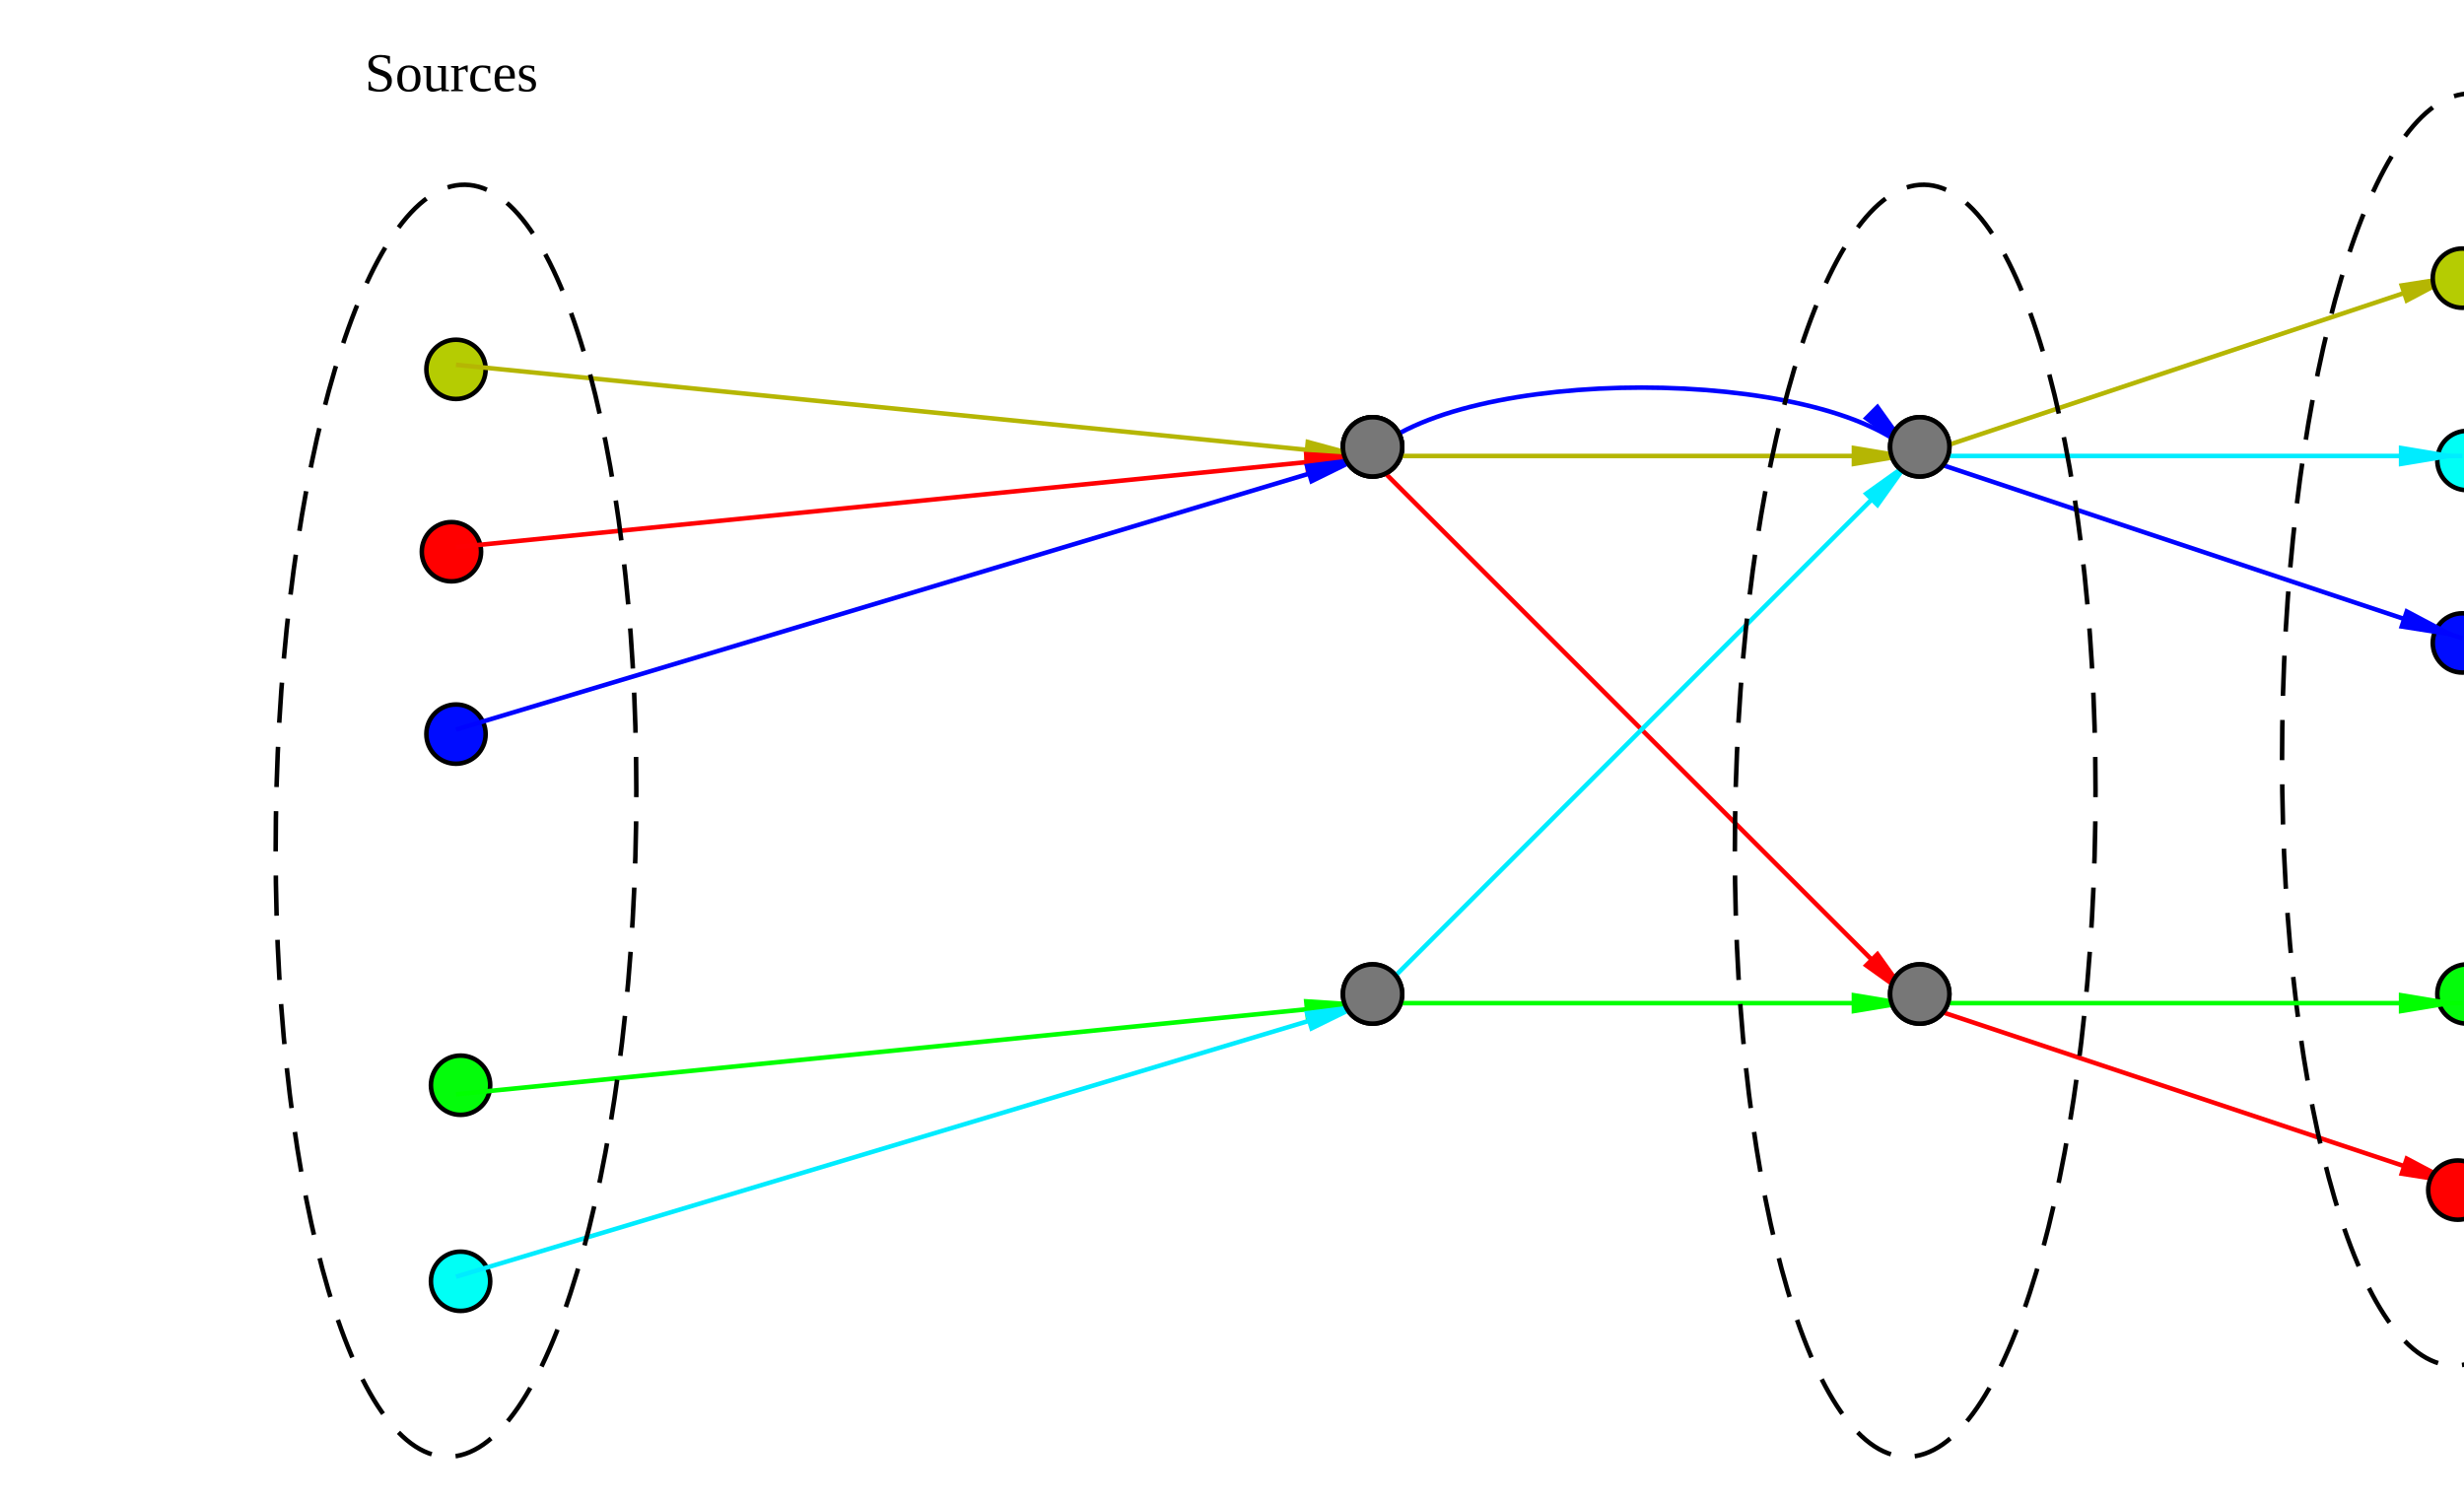
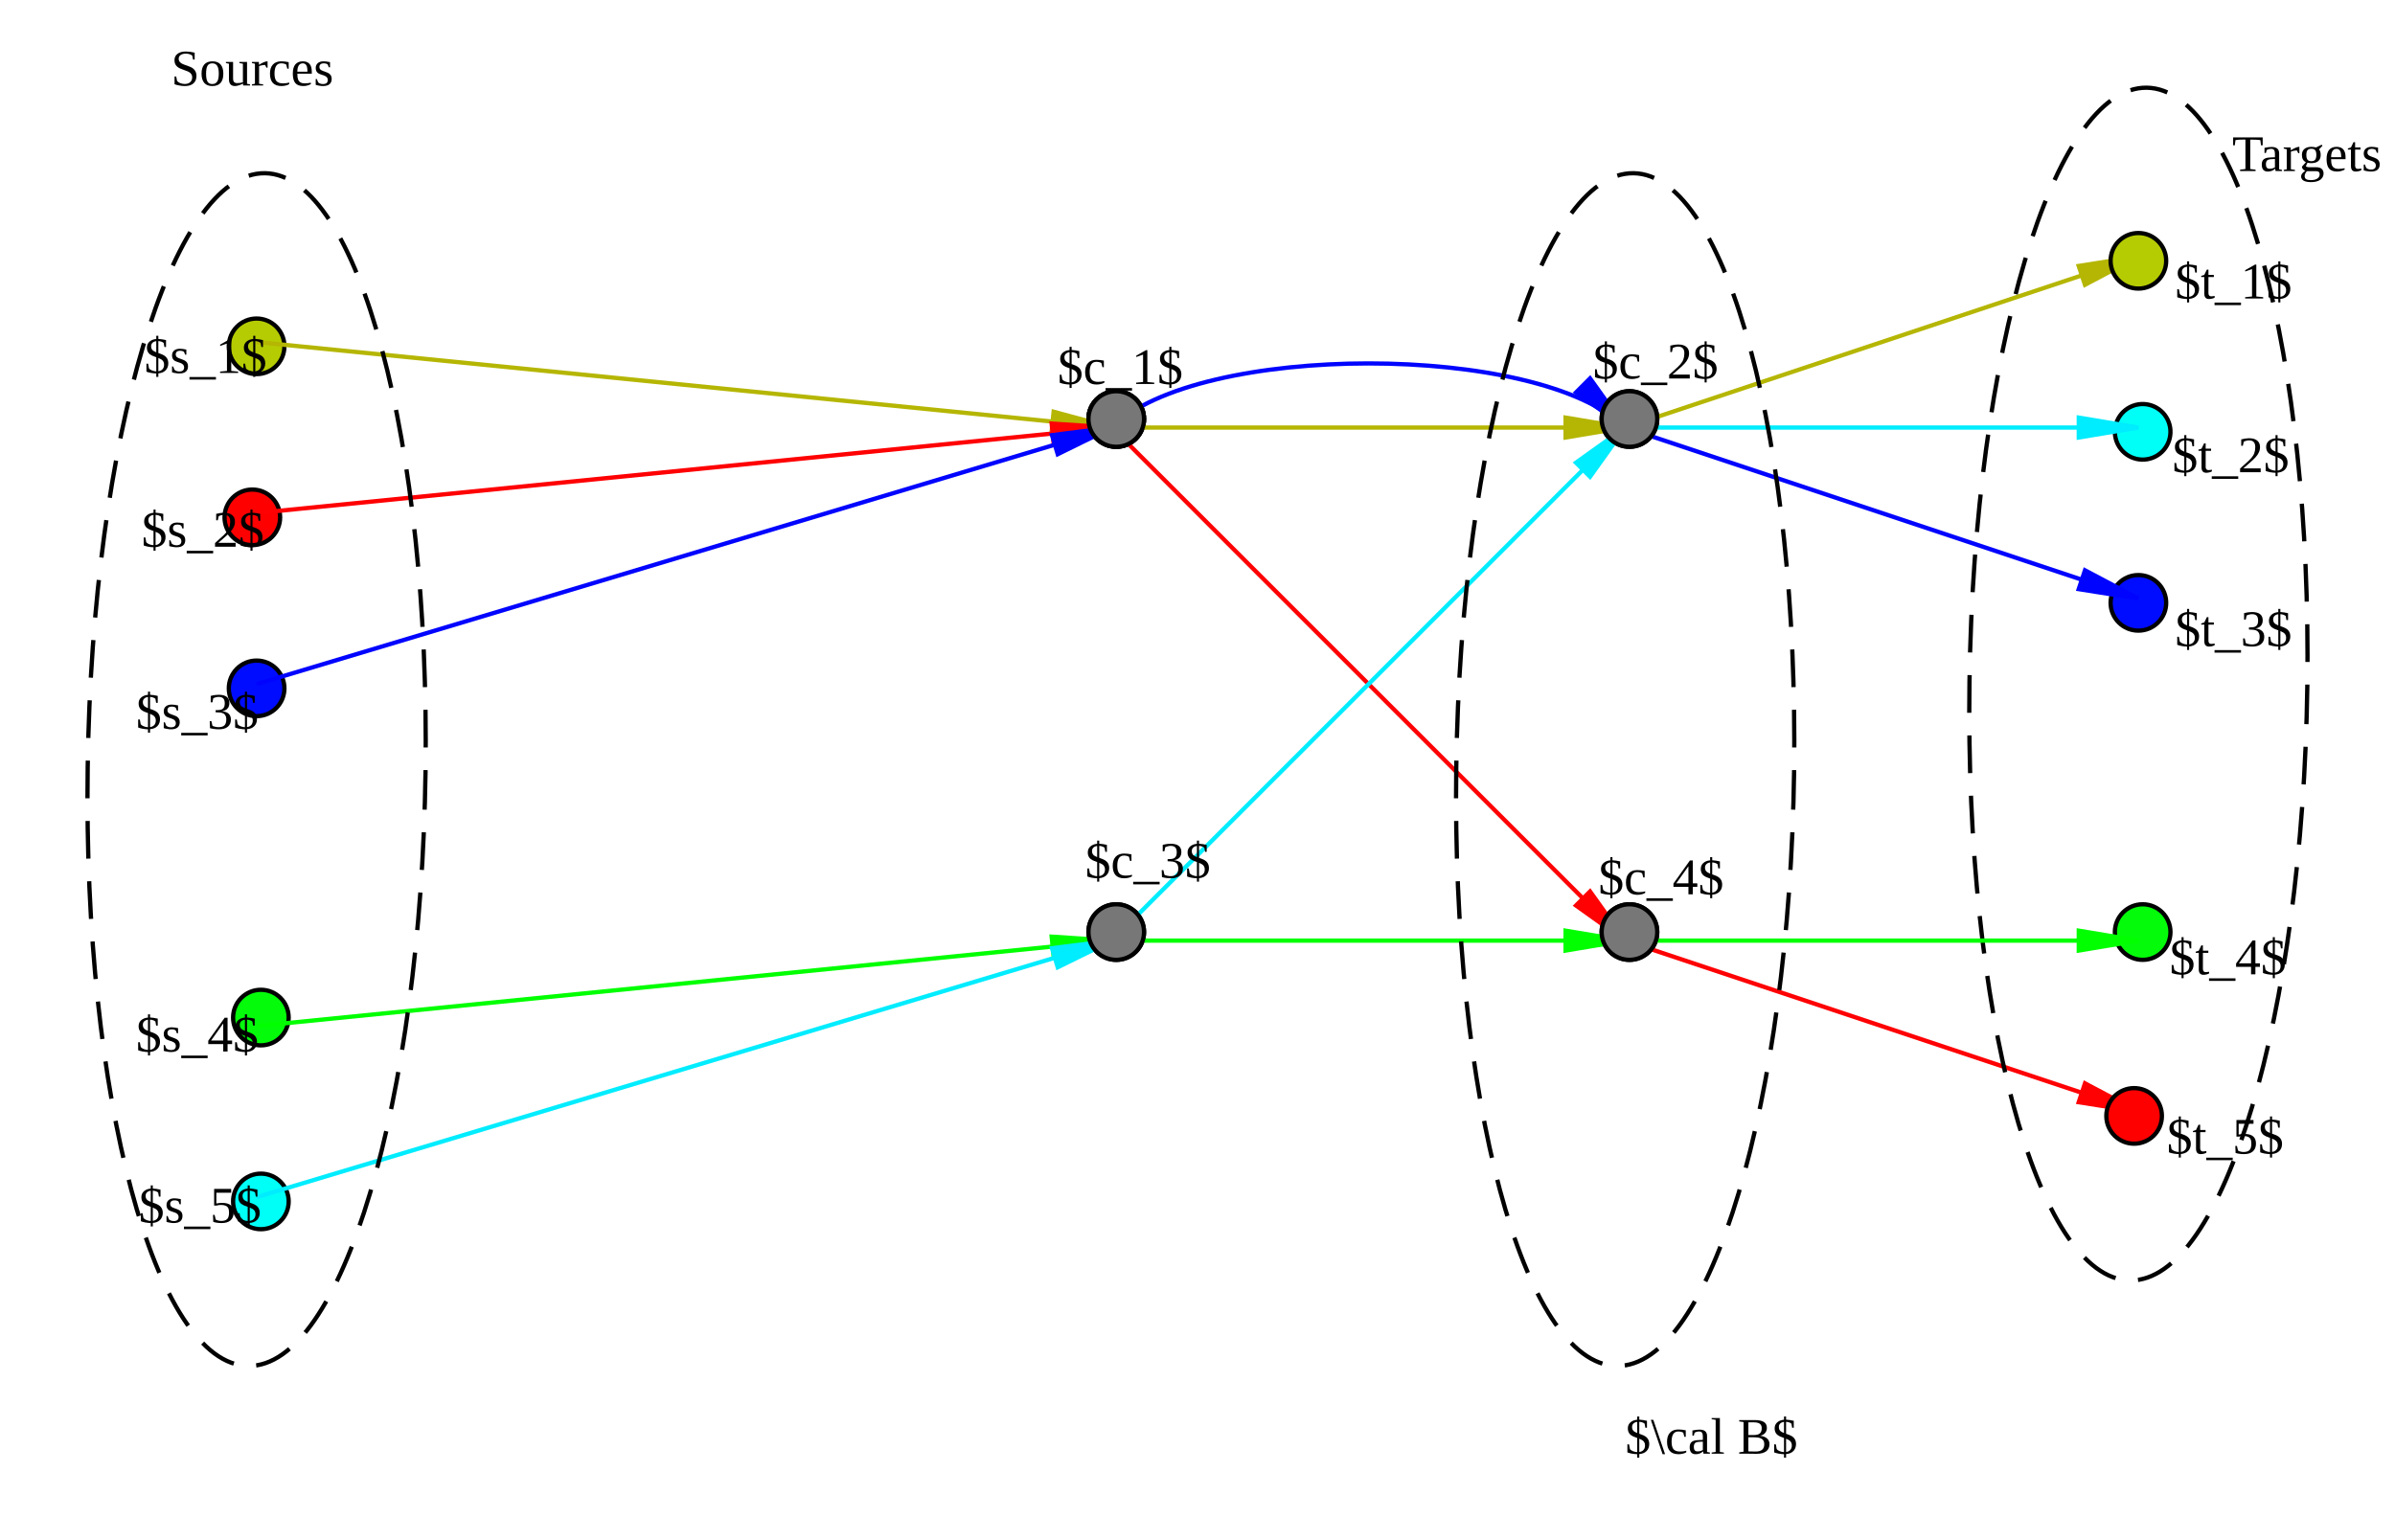
- <svg xmlns="http://www.w3.org/2000/svg" xmlns:ns1="http://latexdraw.sourceforge.net/namespaces/latexdraw" version="1.1" baseProfile="full">
+ <svg xmlns="http://www.w3.org/2000/svg" xmlns:ns1="http://latexdraw.sourceforge.net/namespaces/latexdraw" viewBox="40 0 560 360" version="1.1" baseProfile="full">
  <g>
-     <g ns1:type="circle" id="id131139968">
-       <circle cx="100.0" cy="81.0" r="6.5" ns1:borderPos="outer" stroke-width="1.0" stroke="black" fill="#b5cc02" />
-     </g>
-     <g ns1:type="circle" id="id288015197">
-       <circle cx="99.0" cy="121.0" r="6.5" ns1:borderPos="outer" stroke-width="1.0" stroke="black" fill="red" />
-     </g>
-     <g ns1:type="circle" id="id328424110">
-       <circle cx="100.0" cy="161.0" r="6.5" ns1:borderPos="outer" stroke-width="1.0" stroke="black" fill="#000cff" />
-     </g>
-     <g ns1:type="circle" id="id136318607">
-       <circle cx="101.0" cy="238.0" r="6.5" ns1:borderPos="outer" stroke-width="1.0" stroke="black" fill="#04fc0b" />
-     </g>
-     <g ns1:type="circle" id="id1268055054">
-       <circle cx="101.0" cy="281.0" r="6.5" ns1:borderPos="outer" stroke-width="1.0" stroke="black" fill="#00fff6" />
-     </g>
-     <g ns1:type="circle" id="id881390344">
-       <circle cx="301.0" cy="218.0" r="6.5" ns1:borderPos="outer" stroke-width="1.0" stroke="black" fill="#777777" />
-     </g>
-     <g ns1:type="circle" id="id1175688587">
-       <circle cx="301.0" cy="98.0" r="6.5" ns1:borderPos="outer" stroke-width="1.0" stroke="black" fill="#777777" />
-     </g>
-     <g ns1:type="circle" id="id797821962">
-       <circle cx="421.0" cy="218.0" r="6.5" ns1:borderPos="outer" stroke-width="1.0" stroke="black" fill="#777777" />
-     </g>
-     <g ns1:type="circle" id="id72372507">
-       <circle cx="421.0" cy="98.0" r="6.5" ns1:borderPos="outer" stroke-width="1.0" stroke="black" fill="#777777" />
-     </g>
-     <g ns1:type="circle" id="id963463869">
-       <circle cx="301.0" cy="98.0" r="6.5" ns1:borderPos="outer" stroke-width="1.0" stroke="black" fill="#777777" />
-     </g>
-     <g ns1:type="joinedLines" id="id564986533">
-       <polyline points="100.0,80.0 300.0,100.0 " stroke-width="1.0" stroke="#b5b603" ns1:rotationAngle="0.0" marker-end="url(#arrow1-564986533)" />
-     </g>
-     <g ns1:type="joinedLines" id="id1018386289">
-       <polyline points="300.0,100.0 420.0,100.0 " stroke-width="1.0" stroke="#b5b603" ns1:rotationAngle="0.0" marker-end="url(#arrow1-1018386289)" />
-     </g>
-     <g ns1:type="joinedLines" id="id407770396">
-       <polyline points="420.0,100.0 540.0,60.0 " stroke-width="1.0" stroke="#b5b603" ns1:rotationAngle="0.0" marker-end="url(#arrow1-407770396)" />
-     </g>
-     <g ns1:type="joinedLines" id="id1278842229">
-       <polyline points="100.0,120.0 300.0,100.0 " stroke-width="1.0" stroke="#ff0003" ns1:rotationAngle="0.0" marker-end="url(#arrow1-1278842229)" />
-     </g>
-     <g ns1:type="joinedLines" id="id164162618">
-       <polyline points="300.0,100.0 420.0,220.0 " stroke-width="1.0" stroke="#ff0003" ns1:rotationAngle="0.0" marker-end="url(#arrow1-164162618)" />
-     </g>
-     <g ns1:type="joinedLines" id="id1507931627">
-       <polyline points="420.0,220.0 540.0,260.0 " stroke-width="1.0" stroke="#ff0003" ns1:rotationAngle="0.0" marker-end="url(#arrow1-1507931627)" />
-     </g>
-     <g ns1:type="joinedLines" id="id1091164412">
-       <polyline points="100.0,160.0 300.0,100.0 " stroke-width="1.0" stroke="#0004ff" ns1:rotationAngle="0.0" marker-end="url(#arrow1-1091164412)" />
-     </g>
-     <g ns1:type="bezierCurve" id="id1420649785">
-       <path d="M 300.0 100.0 C 320.0 80.0 400.0 80.0 420.0 100.0 " stroke-width="1.0" stroke="#0004ff" fill="none" ns1:rotationAngle="0.0" marker-end="url(#arrow1-1420649785)" />
-     </g>
-     <g ns1:type="joinedLines" id="id129519824">
-       <polyline points="100.0,240.0 300.0,220.0 " stroke-width="1.0" stroke="#01ff00" ns1:rotationAngle="0.0" marker-end="url(#arrow1-129519824)" />
-     </g>
-     <g ns1:type="joinedLines" id="id124165633">
-       <polyline points="300.0,220.0 420.0,220.0 " stroke-width="1.0" stroke="#01ff00" ns1:rotationAngle="0.0" marker-end="url(#arrow1-124165633)" />
-     </g>
-     <g ns1:type="joinedLines" id="id650603911">
-       <polyline points="100.0,280.0 300.0,220.0 " stroke-width="1.0" stroke="#00ecff" ns1:rotationAngle="0.0" marker-end="url(#arrow1-650603911)" />
-     </g>
-     <g ns1:type="joinedLines" id="id1014139132">
-       <polyline points="300.0,220.0 420.0,100.0 " stroke-width="1.0" stroke="#00ecff" ns1:rotationAngle="0.0" marker-end="url(#arrow1-1014139132)" />
-     </g>
-     <g ns1:type="ellipse" id="id170161209" transform="rotate(360.8058) translate(2.521657 -1.424218)">
-       <ellipse cx="100.0" cy="180.0" rx="39.5" ry="139.5" ns1:borderPos="outer" stroke-width="1.0" stroke="#010101" fill="none" stroke-dasharray="8.819, 5.292" />
-     </g>
-     <g ns1:type="text" id="id635264406" fill="#010101" ns1:position="bl">
+     <g ns1:type="circle" id="id104920959">
+       <circle cx="100.0" cy="81.0" r="6.5" ns1:borderPos="outer" stroke="black" stroke-width="1.0" fill="#b5cc02" />
+     </g>
+     <g ns1:type="circle" id="id1133255913">
+       <circle cx="99.0" cy="121.0" r="6.5" ns1:borderPos="outer" stroke="black" stroke-width="1.0" fill="red" />
+     </g>
+     <g ns1:type="circle" id="id995241276">
+       <circle cx="100.0" cy="161.0" r="6.5" ns1:borderPos="outer" stroke="black" stroke-width="1.0" fill="#000cff" />
+     </g>
+     <g ns1:type="circle" id="id2127433081">
+       <circle cx="101.0" cy="238.0" r="6.5" ns1:borderPos="outer" stroke="black" stroke-width="1.0" fill="#04fc0b" />
+     </g>
+     <g ns1:type="circle" id="id212712462">
+       <circle cx="101.0" cy="281.0" r="6.5" ns1:borderPos="outer" stroke="black" stroke-width="1.0" fill="#00fff6" />
+     </g>
+     <g ns1:type="circle" id="id493969898">
+       <circle cx="301.0" cy="218.0" r="6.5" ns1:borderPos="outer" stroke="black" stroke-width="1.0" fill="#777777" />
+     </g>
+     <g ns1:type="circle" id="id2080031870">
+       <circle cx="301.0" cy="98.0" r="6.5" ns1:borderPos="outer" stroke="black" stroke-width="1.0" fill="#777777" />
+     </g>
+     <g ns1:type="circle" id="id1498201230">
+       <circle cx="421.0" cy="218.0" r="6.5" ns1:borderPos="outer" stroke="black" stroke-width="1.0" fill="#777777" />
+     </g>
+     <g ns1:type="circle" id="id1078808571">
+       <circle cx="421.0" cy="98.0" r="6.5" ns1:borderPos="outer" stroke="black" stroke-width="1.0" fill="#777777" />
+     </g>
+     <g ns1:type="circle" id="id2129623365">
+       <circle cx="301.0" cy="98.0" r="6.5" ns1:borderPos="outer" stroke="black" stroke-width="1.0" fill="#777777" />
+     </g>
+     <g ns1:type="joinedLines" id="id1038843823">
+       <polyline points="100.0,80.0 300.0,100.0 " stroke="#b5b603" stroke-width="1.0" fill="black" ns1:rotationAngle="0.0" marker-end="url(#arrow1-1038843823)" />
+     </g>
+     <g ns1:type="joinedLines" id="id2017887897">
+       <polyline points="300.0,100.0 420.0,100.0 " stroke="#b5b603" stroke-width="1.0" fill="black" ns1:rotationAngle="0.0" marker-end="url(#arrow1-2017887897)" />
+     </g>
+     <g ns1:type="joinedLines" id="id1302292794">
+       <polyline points="420.0,100.0 540.0,60.0 " stroke="#b5b603" stroke-width="1.0" fill="black" ns1:rotationAngle="0.0" marker-end="url(#arrow1-1302292794)" />
+     </g>
+     <g ns1:type="joinedLines" id="id670010622">
+       <polyline points="100.0,120.0 300.0,100.0 " stroke="#ff0003" stroke-width="1.0" fill="black" ns1:rotationAngle="0.0" marker-end="url(#arrow1-670010622)" />
+     </g>
+     <g ns1:type="joinedLines" id="id1506535555">
+       <polyline points="300.0,100.0 420.0,220.0 " stroke="#ff0003" stroke-width="1.0" fill="black" ns1:rotationAngle="0.0" marker-end="url(#arrow1-1506535555)" />
+     </g>
+     <g ns1:type="joinedLines" id="id2065469776">
+       <polyline points="420.0,220.0 540.0,260.0 " stroke="#ff0003" stroke-width="1.0" fill="black" ns1:rotationAngle="0.0" marker-end="url(#arrow1-2065469776)" />
+     </g>
+     <g ns1:type="joinedLines" id="id2083001329">
+       <polyline points="100.0,160.0 300.0,100.0 " stroke="#0004ff" stroke-width="1.0" fill="black" ns1:rotationAngle="0.0" marker-end="url(#arrow1-2083001329)" />
+     </g>
+     <g ns1:type="bezierCurve" id="id1123901018">
+       <path d="M 300.0 100.0 C 320.0 80.0 400.0 80.0 420.0 100.0" stroke="#0004ff" stroke-width="1.0" fill="none" ns1:rotationAngle="0.0" marker-end="url(#arrow1-1123901018)" />
+     </g>
+     <g ns1:type="joinedLines" id="id1127602822">
+       <polyline points="100.0,240.0 300.0,220.0 " stroke="#01ff00" stroke-width="1.0" fill="black" ns1:rotationAngle="0.0" marker-end="url(#arrow1-1127602822)" />
+     </g>
+     <g ns1:type="joinedLines" id="id408445587">
+       <polyline points="300.0,220.0 420.0,220.0 " stroke="#01ff00" stroke-width="1.0" fill="black" ns1:rotationAngle="0.0" marker-end="url(#arrow1-408445587)" />
+     </g>
+     <g ns1:type="joinedLines" id="id51100718">
+       <polyline points="100.0,280.0 300.0,220.0 " stroke="#00ecff" stroke-width="1.0" fill="black" ns1:rotationAngle="0.0" marker-end="url(#arrow1-51100718)" />
+     </g>
+     <g ns1:type="joinedLines" id="id390040069">
+       <polyline points="300.0,220.0 420.0,100.0 " stroke="#00ecff" stroke-width="1.0" fill="black" ns1:rotationAngle="0.0" marker-end="url(#arrow1-390040069)" />
+     </g>
+     <g ns1:type="ellipse" id="id1692817334" transform="rotate(360.8058 0.0 0.0) translate(2.521657 -1.424218)">
+       <ellipse cx="100.0" cy="180" rx="39.5" ry="139.5" ns1:borderPos="outer" stroke="#010101" stroke-width="1.0" fill="none" stroke-dasharray="8.819, 5.292" />
+     </g>
+     <g ns1:type="text" id="id1890670564" fill="#010101" ns1:position="bl">
      <text x="80.0" y="20.0">Sources</text>
    </g>
-     <g ns1:type="text" id="id1832188457" fill="black" ns1:position="bl">
+     <g ns1:type="text" id="id418189789" fill="black" ns1:position="bl">
      <text x="420.0" y="340.0">$\cal B$</text>
    </g>
-     <g ns1:type="circle" id="id1173514843">
-       <circle cx="540.0" cy="61.0" r="6.5" ns1:borderPos="outer" stroke-width="1.0" stroke="black" fill="#b5cc02" />
-     </g>
-     <g ns1:type="circle" id="id1098352914">
-       <circle cx="539.0" cy="261.0" r="6.5" ns1:borderPos="outer" stroke-width="1.0" stroke="black" fill="red" />
-     </g>
-     <g ns1:type="circle" id="id1320075187">
-       <circle cx="540.0" cy="141.0" r="6.5" ns1:borderPos="outer" stroke-width="1.0" stroke="black" fill="#000cff" />
-     </g>
-     <g ns1:type="circle" id="id92907449">
-       <circle cx="541.0" cy="218.0" r="6.5" ns1:borderPos="outer" stroke-width="1.0" stroke="black" fill="#04fc0b" />
-     </g>
-     <g ns1:type="circle" id="id1670792308" transform="rotate(339.1561) translate(-71.34459 185.8899)">
-       <circle cx="541.0" cy="101.0" r="6.5" ns1:borderPos="outer" stroke-width="1.0" stroke="black" fill="#00fff6" />
-     </g>
-     <g ns1:type="ellipse" id="id267449164" transform="rotate(360.8058) translate(2.196856 -7.610468)">
-       <ellipse cx="540.0" cy="160.0" rx="39.5" ry="139.5" ns1:borderPos="outer" stroke-width="1.0" stroke="#010101" fill="none" stroke-dasharray="8.819, 5.292" />
-     </g>
-     <g ns1:type="joinedLines" id="id1471510577">
-       <polyline points="420.0,220.0 540.0,220.0 " stroke-width="1.0" stroke="#01ff00" ns1:rotationAngle="0.0" marker-end="url(#arrow1-1471510577)" />
-     </g>
-     <g ns1:type="joinedLines" id="id2045748897">
-       <polyline points="420.0,100.0 540.0,100.0 " stroke-width="1.0" stroke="#00ecff" ns1:rotationAngle="0.0" marker-end="url(#arrow1-2045748897)" />
-     </g>
-     <g ns1:type="joinedLines" id="id1669395877">
-       <polyline points="420.0,100.0 540.0,140.0 " stroke-width="1.0" stroke="#0004ff" ns1:rotationAngle="0.0" marker-end="url(#arrow1-1669395877)" />
-     </g>
-     <g ns1:type="circle" id="id1645587656">
-       <circle cx="301.0" cy="98.0" r="6.5" ns1:borderPos="outer" stroke-width="1.0" stroke="black" fill="#777777" />
-     </g>
-     <g ns1:type="circle" id="id1339283099">
-       <circle cx="301.0" cy="218.0" r="6.5" ns1:borderPos="outer" stroke-width="1.0" stroke="black" fill="#777777" />
-     </g>
-     <g ns1:type="circle" id="id1761235552">
-       <circle cx="421.0" cy="218.0" r="6.5" ns1:borderPos="outer" stroke-width="1.0" stroke="black" fill="#777777" />
-     </g>
-     <g ns1:type="circle" id="id1293949483">
-       <circle cx="421.0" cy="98.0" r="6.5" ns1:borderPos="outer" stroke-width="1.0" stroke="black" fill="#777777" />
-     </g>
-     <g ns1:type="ellipse" id="id1139396651" transform="rotate(360.8058) translate(2.490008 -5.924748)">
-       <ellipse cx="420.0" cy="180.0" rx="39.5" ry="139.5" ns1:borderPos="outer" stroke-width="1.0" stroke="#010101" fill="none" stroke-dasharray="8.819, 5.292" />
-     </g>
-     <g ns1:type="text" id="id209654114" fill="black" ns1:position="bl">
+     <g ns1:type="circle" id="id1396122931">
+       <circle cx="540.0" cy="61.0" r="6.5" ns1:borderPos="outer" stroke="black" stroke-width="1.0" fill="#b5cc02" />
+     </g>
+     <g ns1:type="circle" id="id245580983">
+       <circle cx="539.0" cy="261.0" r="6.5" ns1:borderPos="outer" stroke="black" stroke-width="1.0" fill="red" />
+     </g>
+     <g ns1:type="circle" id="id1760458991">
+       <circle cx="540.0" cy="141.0" r="6.5" ns1:borderPos="outer" stroke="black" stroke-width="1.0" fill="#000cff" />
+     </g>
+     <g ns1:type="circle" id="id1132582795">
+       <circle cx="541.0" cy="218.0" r="6.5" ns1:borderPos="outer" stroke="black" stroke-width="1.0" fill="#04fc0b" />
+     </g>
+     <g ns1:type="circle" id="id387751321" transform="rotate(339.1561 0.0 0.0) translate(-71.34459 185.8899)">
+       <circle cx="541.0" cy="101.0" r="6.5" ns1:borderPos="outer" stroke="black" stroke-width="1.0" fill="#00fff6" />
+     </g>
+     <g ns1:type="ellipse" id="id1013731464" transform="rotate(360.8058 0.0 0.0) translate(2.196856 -7.610468)">
+       <ellipse cx="540" cy="160.0" rx="39.5" ry="139.5" ns1:borderPos="outer" stroke="#010101" stroke-width="1.0" fill="none" stroke-dasharray="8.819, 5.292" />
+     </g>
+     <g ns1:type="joinedLines" id="id806191976">
+       <polyline points="420.0,220.0 540.0,220.0 " stroke="#01ff00" stroke-width="1.0" fill="black" ns1:rotationAngle="0.0" marker-end="url(#arrow1-806191976)" />
+     </g>
+     <g ns1:type="joinedLines" id="id731051543">
+       <polyline points="420.0,100.0 540.0,100.0 " stroke="#00ecff" stroke-width="1.0" fill="black" ns1:rotationAngle="0.0" marker-end="url(#arrow1-731051543)" />
+     </g>
+     <g ns1:type="joinedLines" id="id1088537804">
+       <polyline points="420.0,100.0 540.0,140.0 " stroke="#0004ff" stroke-width="1.0" fill="black" ns1:rotationAngle="0.0" marker-end="url(#arrow1-1088537804)" />
+     </g>
+     <g ns1:type="circle" id="id1541959201">
+       <circle cx="301.0" cy="98.0" r="6.5" ns1:borderPos="outer" stroke="black" stroke-width="1.0" fill="#777777" />
+     </g>
+     <g ns1:type="circle" id="id1473102304">
+       <circle cx="301.0" cy="218.0" r="6.5" ns1:borderPos="outer" stroke="black" stroke-width="1.0" fill="#777777" />
+     </g>
+     <g ns1:type="circle" id="id2104232038">
+       <circle cx="421.0" cy="218.0" r="6.5" ns1:borderPos="outer" stroke="black" stroke-width="1.0" fill="#777777" />
+     </g>
+     <g ns1:type="circle" id="id389780055">
+       <circle cx="421.0" cy="98.0" r="6.5" ns1:borderPos="outer" stroke="black" stroke-width="1.0" fill="#777777" />
+     </g>
+     <g ns1:type="ellipse" id="id1437932624" transform="rotate(360.8058 0.0 0.0) translate(2.490008 -5.924748)">
+       <ellipse cx="420" cy="180" rx="39.5" ry="139.5" ns1:borderPos="outer" stroke="#010101" stroke-width="1.0" fill="none" stroke-dasharray="8.819, 5.292" />
+     </g>
+     <g ns1:type="text" id="id1593468990" fill="black" ns1:position="bl">
      <text x="561.935" y="40.0">Targets</text>
+     </g>
+     <g ns1:type="text" id="id1295846260" fill="black" ns1:position="bl">
+       <text x="73.726" y="87.23">$s_1$</text>
+     </g>
+     <g ns1:type="text" id="id1645812079" fill="black" ns1:position="bl">
+       <text x="73.081" y="127.875">$s_2$</text>
+     </g>
+     <g ns1:type="text" id="id1029216151" fill="black" ns1:position="bl">
+       <text x="71.79" y="170.456">$s_3$</text>
+     </g>
+     <g ns1:type="text" id="id1373908647" fill="black" ns1:position="bl">
+       <text x="71.79" y="245.94">$s_4$</text>
+     </g>
+     <g ns1:type="text" id="id1082869980" fill="black" ns1:position="bl">
+       <text x="72.435" y="285.94">$s_5$</text>
+     </g>
+     <g ns1:type="text" id="id1624261688" fill="black" ns1:position="bl">
+       <text x="548.565" y="69.81">$t_1$</text>
+     </g>
+     <g ns1:type="text" id="id1739037241" fill="black" ns1:position="bl">
+       <text x="547.919" y="110.456">$t_2$</text>
+     </g>
+     <g ns1:type="text" id="id2108980773" fill="black" ns1:position="bl">
+       <text x="548.565" y="151.101">$t_3$</text>
+     </g>
+     <g ns1:type="text" id="id1178413015" fill="black" ns1:position="bl">
+       <text x="547.274" y="227.875">$t_4$</text>
+     </g>
+     <g ns1:type="text" id="id1344266434" fill="black" ns1:position="bl">
+       <text x="546.629" y="269.81">$t_5$</text>
+     </g>
+     <g ns1:type="text" id="id182323004" fill="black" ns1:position="bl">
+       <text x="287.274" y="89.81">$c_1$</text>
+     </g>
+     <g ns1:type="text" id="id368019524" fill="black" ns1:position="bl">
+       <text x="413.726" y="209.165">$c_4$</text>
+     </g>
+     <g ns1:type="text" id="id1330566703" fill="black" ns1:position="bl">
+       <text x="293.726" y="205.294">$c_3$</text>
+     </g>
+     <g ns1:type="text" id="id1266887569" fill="black" ns1:position="bl">
+       <text x="412.435" y="88.52">$c_2$</text>
    </g>
  </g>
  <defs>
-     <marker overflow="visible" orient="auto" id="arrow1-564986533">
-       <path d="M 0.0 0.0 L -13.938 2.323 L -13.938 0.0 L -13.938 -2.323 z " ns1:arrSizeNum="2.0" fill="#b5b603" />
-     </marker>
-     <marker overflow="visible" orient="auto" id="arrow1-1018386289">
-       <path d="M 0.0 0.0 L -13.938 2.323 L -13.938 0.0 L -13.938 -2.323 z " ns1:arrSizeNum="2.0" fill="#b5b603" />
-     </marker>
-     <marker overflow="visible" orient="auto" id="arrow1-407770396">
-       <path d="M 0.0 0.0 L -13.938 2.323 L -13.938 0.0 L -13.938 -2.323 z " ns1:arrSizeNum="2.0" fill="#b5b603" />
-     </marker>
-     <marker overflow="visible" orient="auto" id="arrow1-1278842229">
-       <path d="M 0.0 0.0 L -13.938 2.323 L -13.938 0.0 L -13.938 -2.323 z " ns1:arrSizeNum="2.0" fill="#ff0003" />
-     </marker>
-     <marker overflow="visible" orient="auto" id="arrow1-164162618">
-       <path d="M 0.0 0.0 L -13.938 2.323 L -13.938 0.0 L -13.938 -2.323 z " ns1:arrSizeNum="2.0" fill="#ff0003" />
-     </marker>
-     <marker overflow="visible" orient="auto" id="arrow1-1507931627">
-       <path d="M 0.0 0.0 L -13.938 2.323 L -13.938 0.0 L -13.938 -2.323 z " ns1:arrSizeNum="2.0" fill="#ff0003" />
-     </marker>
-     <marker overflow="visible" orient="auto" id="arrow1-1091164412">
-       <path d="M 0.0 0.0 L -13.938 2.323 L -13.938 0.0 L -13.938 -2.323 z " ns1:arrSizeNum="2.0" fill="#0004ff" />
-     </marker>
-     <marker overflow="visible" orient="auto" id="arrow1-1420649785">
-       <path d="M 0.0 0.0 L -13.938 2.323 L -13.938 0.0 L -13.938 -2.323 z " ns1:arrSizeNum="2.0" fill="#0004ff" />
-     </marker>
-     <marker overflow="visible" orient="auto" id="arrow1-129519824">
-       <path d="M 0.0 0.0 L -13.938 2.323 L -13.938 0.0 L -13.938 -2.323 z " ns1:arrSizeNum="2.0" fill="#01ff00" />
-     </marker>
-     <marker overflow="visible" orient="auto" id="arrow1-124165633">
-       <path d="M 0.0 0.0 L -13.938 2.323 L -13.938 0.0 L -13.938 -2.323 z " ns1:arrSizeNum="2.0" fill="#01ff00" />
-     </marker>
-     <marker overflow="visible" orient="auto" id="arrow1-650603911">
-       <path d="M 0.0 0.0 L -13.938 2.323 L -13.938 0.0 L -13.938 -2.323 z " ns1:arrSizeNum="2.0" fill="#00ecff" />
-     </marker>
-     <marker overflow="visible" orient="auto" id="arrow1-1014139132">
-       <path d="M 0.0 0.0 L -13.938 2.323 L -13.938 0.0 L -13.938 -2.323 z " ns1:arrSizeNum="2.0" fill="#00ecff" />
-     </marker>
-     <marker overflow="visible" orient="auto" id="arrow1-1471510577">
-       <path d="M 0.0 0.0 L -13.938 2.323 L -13.938 0.0 L -13.938 -2.323 z " ns1:arrSizeNum="2.0" fill="#01ff00" />
-     </marker>
-     <marker overflow="visible" orient="auto" id="arrow1-2045748897">
-       <path d="M 0.0 0.0 L -13.938 2.323 L -13.938 0.0 L -13.938 -2.323 z " ns1:arrSizeNum="2.0" fill="#00ecff" />
-     </marker>
-     <marker overflow="visible" orient="auto" id="arrow1-1669395877">
-       <path d="M 0.0 0.0 L -13.938 2.323 L -13.938 0.0 L -13.938 -2.323 z " ns1:arrSizeNum="2.0" fill="#0004ff" />
+     <marker overflow="visible" markerUnits="userSpaceOnUse" orient="5.711" id="arrow1-1038843823">
+       <path d="M 0.0 0.0 L -13.938 -2.323 L -13.938 0.0 L -13.938 2.323 z" fill="#b5b603" stroke="#b5b603" ns1:arrSizeNum="2" ns1:tbarSizeNum="5" />
+     </marker>
+     <marker overflow="visible" markerUnits="userSpaceOnUse" orient="auto" id="arrow1-2017887897">
+       <path d="M 0.0 0.0 L -13.938 -2.323 L -13.938 0.0 L -13.938 2.323 z" fill="#b5b603" stroke="#b5b603" ns1:arrSizeNum="2" ns1:tbarSizeNum="5" />
+     </marker>
+     <marker overflow="visible" markerUnits="userSpaceOnUse" orient="341.565" id="arrow1-1302292794">
+       <path d="M 0.0 0.0 L -13.938 -2.323 L -13.938 0.0 L -13.938 2.323 z" fill="#b5b603" stroke="#b5b603" ns1:arrSizeNum="2" ns1:tbarSizeNum="5" />
+     </marker>
+     <marker overflow="visible" markerUnits="userSpaceOnUse" orient="354.289" id="arrow1-670010622">
+       <path d="M 0.0 0.0 L -13.938 -2.323 L -13.938 0.0 L -13.938 2.323 z" fill="#ff0003" stroke="#ff0003" ns1:arrSizeNum="2" ns1:tbarSizeNum="5" />
+     </marker>
+     <marker overflow="visible" markerUnits="userSpaceOnUse" orient="45" id="arrow1-1506535555">
+       <path d="M 0.0 0.0 L -13.938 -2.323 L -13.938 0.0 L -13.938 2.323 z" fill="#ff0003" stroke="#ff0003" ns1:arrSizeNum="2" ns1:tbarSizeNum="5" />
+     </marker>
+     <marker overflow="visible" markerUnits="userSpaceOnUse" orient="18.435" id="arrow1-2065469776">
+       <path d="M 0.0 0.0 L -13.938 -2.323 L -13.938 0.0 L -13.938 2.323 z" fill="#ff0003" stroke="#ff0003" ns1:arrSizeNum="2" ns1:tbarSizeNum="5" />
+     </marker>
+     <marker overflow="visible" markerUnits="userSpaceOnUse" orient="343.301" id="arrow1-2083001329">
+       <path d="M 0.0 0.0 L -13.938 -2.323 L -13.938 0.0 L -13.938 2.323 z" fill="#0004ff" stroke="#0004ff" ns1:arrSizeNum="2" ns1:tbarSizeNum="5" />
+     </marker>
+     <marker overflow="visible" markerUnits="userSpaceOnUse" orient="45" id="arrow1-1123901018">
+       <path d="M 0.0 0.0 L -13.938 -2.323 L -13.938 0.0 L -13.938 2.323 z" fill="#0004ff" stroke="#0004ff" ns1:arrSizeNum="2" ns1:tbarSizeNum="5" />
+     </marker>
+     <marker overflow="visible" markerUnits="userSpaceOnUse" orient="354.289" id="arrow1-1127602822">
+       <path d="M 0.0 0.0 L -13.938 -2.323 L -13.938 0.0 L -13.938 2.323 z" fill="#01ff00" stroke="#01ff00" ns1:arrSizeNum="2" ns1:tbarSizeNum="5" />
+     </marker>
+     <marker overflow="visible" markerUnits="userSpaceOnUse" orient="auto" id="arrow1-408445587">
+       <path d="M 0.0 0.0 L -13.938 -2.323 L -13.938 0.0 L -13.938 2.323 z" fill="#01ff00" stroke="#01ff00" ns1:arrSizeNum="2" ns1:tbarSizeNum="5" />
+     </marker>
+     <marker overflow="visible" markerUnits="userSpaceOnUse" orient="343.301" id="arrow1-51100718">
+       <path d="M 0.0 0.0 L -13.938 -2.323 L -13.938 0.0 L -13.938 2.323 z" fill="#00ecff" stroke="#00ecff" ns1:arrSizeNum="2" ns1:tbarSizeNum="5" />
+     </marker>
+     <marker overflow="visible" markerUnits="userSpaceOnUse" orient="315" id="arrow1-390040069">
+       <path d="M 0.0 0.0 L -13.938 -2.323 L -13.938 0.0 L -13.938 2.323 z" fill="#00ecff" stroke="#00ecff" ns1:arrSizeNum="2" ns1:tbarSizeNum="5" />
+     </marker>
+     <marker overflow="visible" markerUnits="userSpaceOnUse" orient="auto" id="arrow1-806191976">
+       <path d="M 0.0 0.0 L -13.938 -2.323 L -13.938 0.0 L -13.938 2.323 z" fill="#01ff00" stroke="#01ff00" ns1:arrSizeNum="2" ns1:tbarSizeNum="5" />
+     </marker>
+     <marker overflow="visible" markerUnits="userSpaceOnUse" orient="auto" id="arrow1-731051543">
+       <path d="M 0.0 0.0 L -13.938 -2.323 L -13.938 0.0 L -13.938 2.323 z" fill="#00ecff" stroke="#00ecff" ns1:arrSizeNum="2" ns1:tbarSizeNum="5" />
+     </marker>
+     <marker overflow="visible" markerUnits="userSpaceOnUse" orient="18.435" id="arrow1-1088537804">
+       <path d="M 0.0 0.0 L -13.938 -2.323 L -13.938 0.0 L -13.938 2.323 z" fill="#0004ff" stroke="#0004ff" ns1:arrSizeNum="2" ns1:tbarSizeNum="5" />
    </marker>
  </defs>
</svg>
